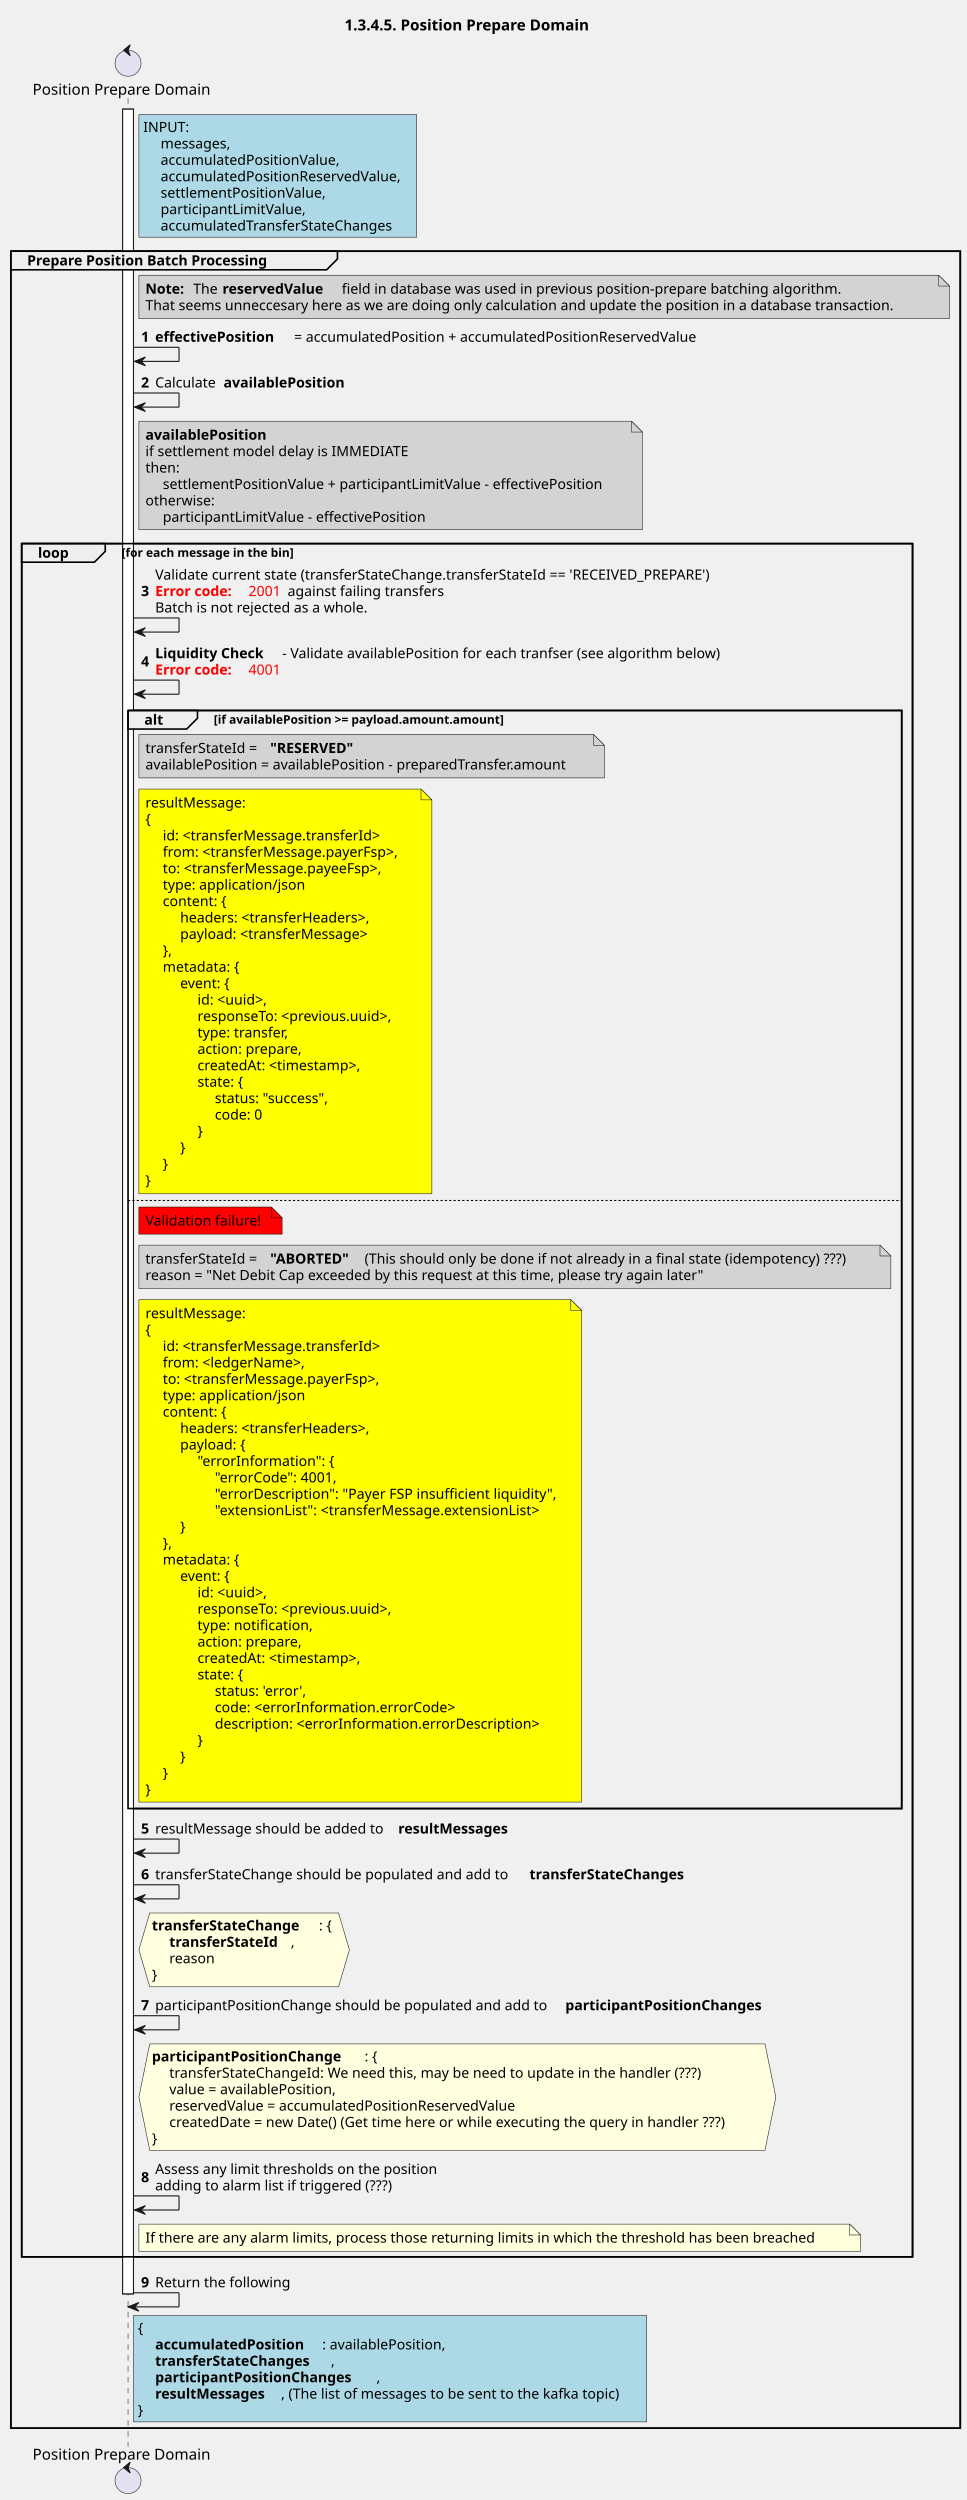
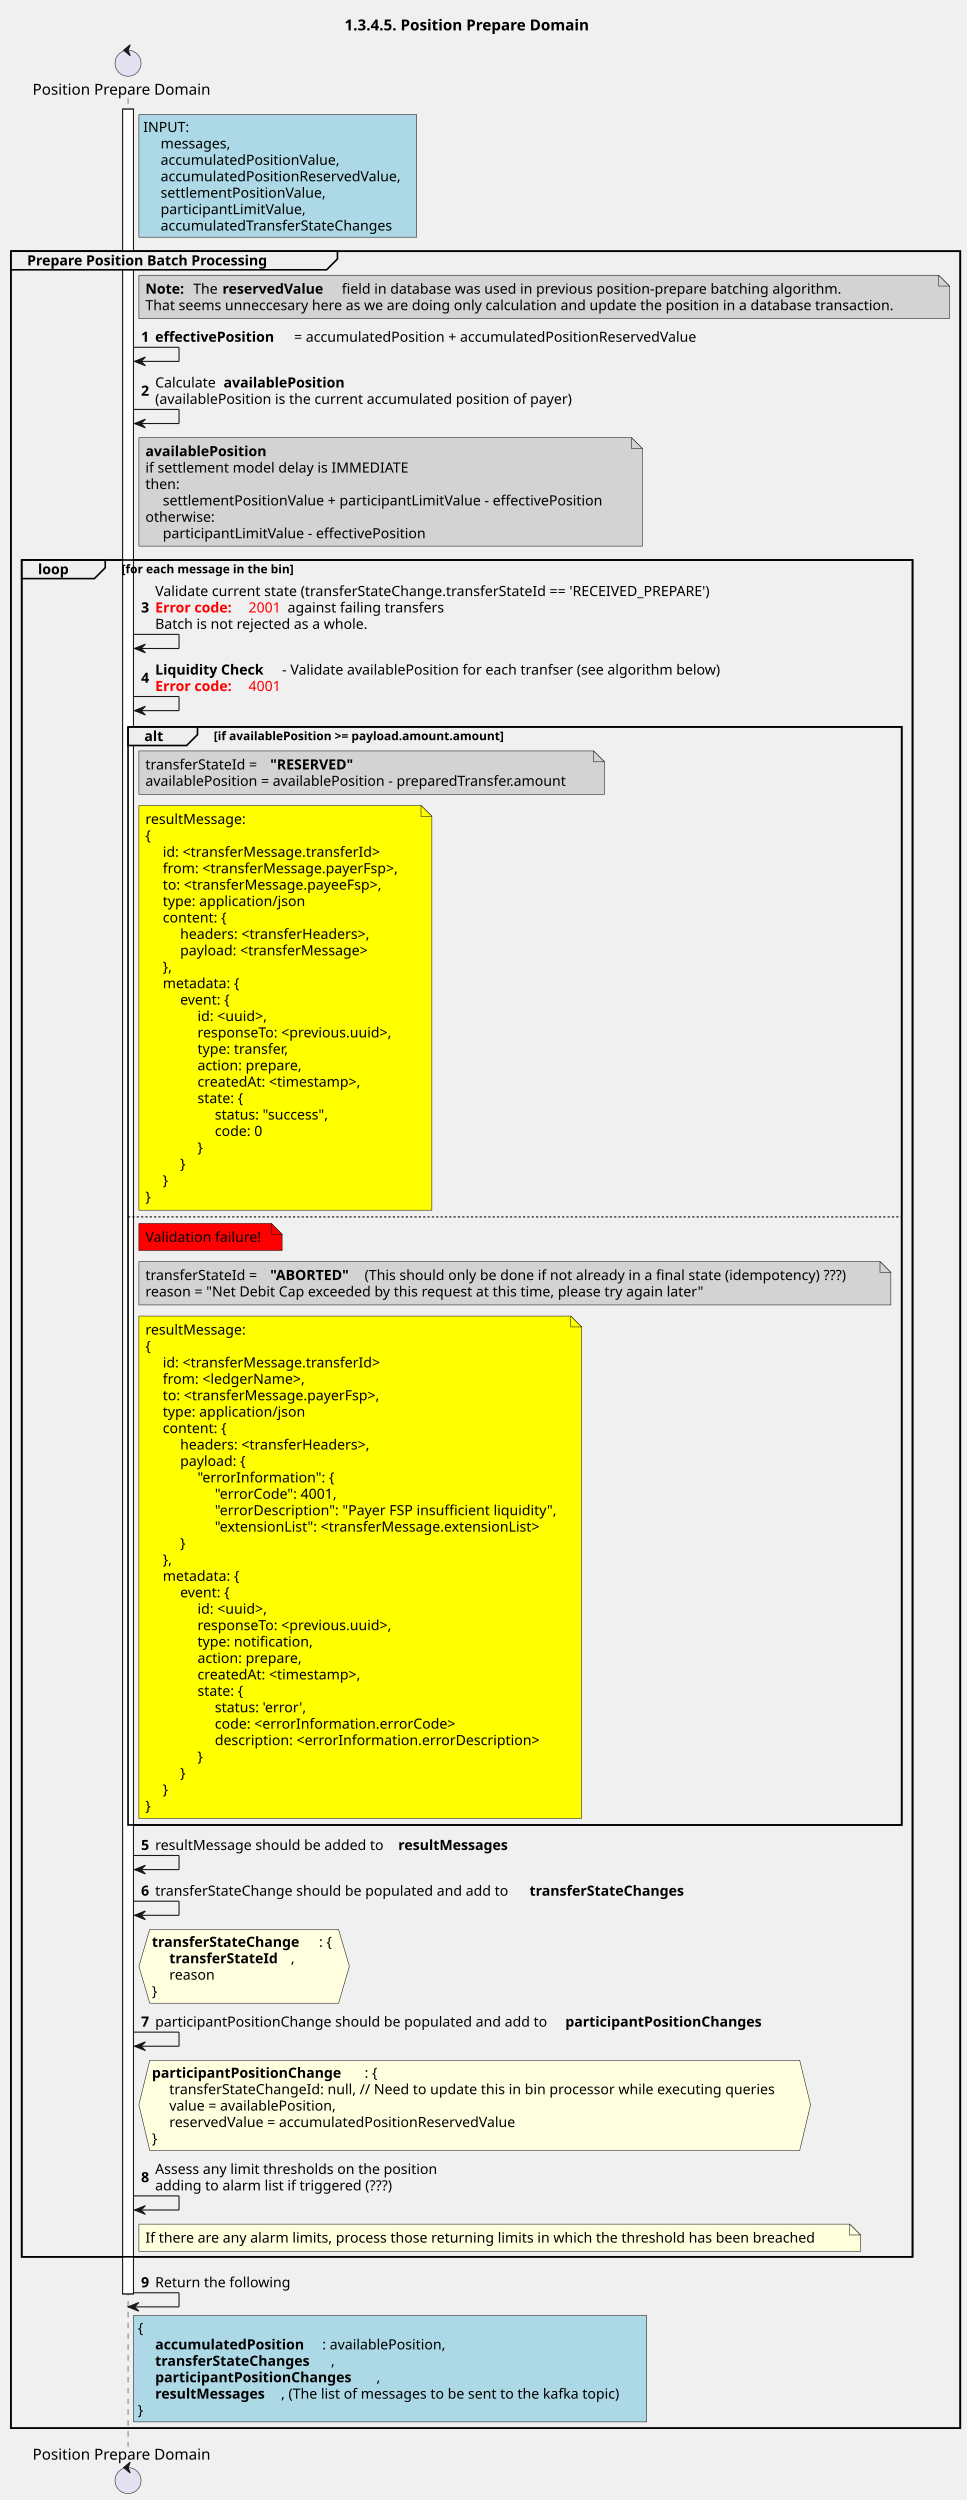
<svg xmlns="http://www.w3.org/2000/svg" contentStyleType="text/css" height="2304px" preserveAspectRatio="none" style="width:891px;height:2304px;background:#FFFFFF;" version="1.1" viewBox="0 0 891 2304" width="891px" zoomAndPan="magnify">
  <defs />
  <g>
    <text fill="#000000" font-family="sans-serif" font-size="14" font-weight="bold" lengthAdjust="spacing" textLength="259" x="317.5" y="27.995">1.3.4.5. Position Prepare Domain</text>
    <rect fill="#FFFFFF" height="2013.414" style="stroke:#181818;stroke-width:1.0;" width="10" x="113" y="100.594" />
    <rect fill="none" height="2006.281" style="stroke:#000000;stroke-width:1.5;" width="875" x="10" y="231.523" />
-     <rect fill="none" height="1578.891" style="stroke:#000000;stroke-width:1.5;" width="821" x="20" y="500.984" />
-     <rect fill="none" height="1011.969" style="stroke:#000000;stroke-width:1.5;" width="713" x="118" y="654.781" />
+     <rect fill="none" height="1563.758" style="stroke:#000000;stroke-width:1.5;" width="821" x="20" y="516.117" />
+     <rect fill="none" height="1011.969" style="stroke:#000000;stroke-width:1.5;" width="713" x="118" y="669.914" />
    <line style="stroke:#181818;stroke-width:0.5;stroke-dasharray:5.0,5.0;" x1="118" x2="118" y1="90.594" y2="2254.805" />
    <text fill="#000000" font-family="sans-serif" font-size="14" lengthAdjust="spacing" textLength="170" x="30" y="87.292">Position Prepare Domain</text>
    <ellipse cx="118" cy="58.297" fill="#E2E2F0" rx="12" ry="12" style="stroke:#181818;stroke-width:0.5;" />
    <polygon fill="#181818" points="114,46.297,120,41.297,118,46.297,120,51.297,114,46.297" style="stroke:#181818;stroke-width:1.0;" />
    <text fill="#000000" font-family="sans-serif" font-size="14" lengthAdjust="spacing" textLength="170" x="30" y="2266.8">Position Prepare Domain</text>
    <ellipse cx="118" cy="2286.102" fill="#E2E2F0" rx="12" ry="12" style="stroke:#181818;stroke-width:0.5;" />
    <polygon fill="#181818" points="114,2274.102,120,2269.102,118,2274.102,120,2279.102,114,2274.102" style="stroke:#181818;stroke-width:1.0;" />
    <rect fill="#FFFFFF" height="2013.414" style="stroke:#181818;stroke-width:1.0;" width="10" x="113" y="100.594" />
    <rect fill="#ADD8E6" height="113" style="stroke:#181818;stroke-width:0.5;" width="256" x="128" y="105.594" />
    <text fill="#000000" font-family="sans-serif" font-size="13" lengthAdjust="spacing" textLength="42" x="132" y="121.661">INPUT:</text>
    <text fill="#000000" font-family="sans-serif" font-size="13" lengthAdjust="spacing" textLength="70" x="148" y="136.793">messages,</text>
    <text fill="#000000" font-family="sans-serif" font-size="13" lengthAdjust="spacing" textLength="173" x="148" y="151.926">accumulatedPositionValue,</text>
    <text fill="#000000" font-family="sans-serif" font-size="13" lengthAdjust="spacing" textLength="232" x="148" y="167.059">accumulatedPositionReservedValue,</text>
    <text fill="#000000" font-family="sans-serif" font-size="13" lengthAdjust="spacing" textLength="160" x="148" y="182.192">settlementPositionValue,</text>
    <text fill="#000000" font-family="sans-serif" font-size="13" lengthAdjust="spacing" textLength="139" x="148" y="197.325">participantLimitValue,</text>
    <text fill="#000000" font-family="sans-serif" font-size="13" lengthAdjust="spacing" textLength="226" x="148" y="212.458">accumulatedTransferStateChanges</text>
    <path d="M10,231.523 L311,231.523 L311,238.656 L301,248.656 L10,248.656 L10,231.523 " fill="#EEEEEE" style="stroke:#000000;stroke-width:1.5;" />
    <rect fill="none" height="2006.281" style="stroke:#000000;stroke-width:1.5;" width="875" x="10" y="231.523" />
    <text fill="#000000" font-family="sans-serif" font-size="13" font-weight="bold" lengthAdjust="spacing" textLength="256" x="25" y="244.59">Prepare Position Batch Processing</text>
    <path d="M128,253.656 L128,293.656 L875,293.656 L875,263.656 L865,253.656 L128,253.656 " fill="#D3D3D3" style="stroke:#181818;stroke-width:0.5;" />
    <path d="M865,253.656 L865,263.656 L875,263.656 L865,253.656 " fill="#D3D3D3" style="stroke:#181818;stroke-width:0.5;" />
    <text fill="#000000" font-family="sans-serif" font-size="13" font-weight="bold" lengthAdjust="spacing" textLength="40" x="134" y="270.723">Note:</text>
    <text fill="#000000" font-family="sans-serif" font-size="13" lengthAdjust="spacing" textLength="23" x="178" y="270.723">The</text>
    <text fill="#000000" font-family="sans-serif" font-size="13" font-weight="bold" lengthAdjust="spacing" textLength="106" x="205" y="270.723">reservedValue</text>
    <text fill="#000000" font-family="sans-serif" font-size="13" lengthAdjust="spacing" textLength="478" x="315" y="270.723">field in database was used in previous position-prepare batching algorithm.</text>
    <text fill="#000000" font-family="sans-serif" font-size="13" lengthAdjust="spacing" textLength="726" x="134" y="285.856">That seems unneccesary here as we are doing only calculation and update the position in a database transaction.</text>
    <line style="stroke:#181818;stroke-width:1.0;" x1="123" x2="165" y1="320.055" y2="320.055" />
    <line style="stroke:#181818;stroke-width:1.0;" x1="165" x2="165" y1="320.055" y2="333.055" />
    <line style="stroke:#181818;stroke-width:1.0;" x1="124" x2="165" y1="333.055" y2="333.055" />
    <polygon fill="#181818" points="134,329.055,124,333.055,134,337.055,130,333.055" style="stroke:#181818;stroke-width:1.0;" />
    <text fill="#000000" font-family="sans-serif" font-size="13" font-weight="bold" lengthAdjust="spacing" textLength="9" x="130" y="314.989">1</text>
    <text fill="#000000" font-family="sans-serif" font-size="13" font-weight="bold" lengthAdjust="spacing" textLength="124" x="143" y="314.989">effectivePosition</text>
    <text fill="#000000" font-family="sans-serif" font-size="13" lengthAdjust="spacing" textLength="395" x="271" y="314.989">= accumulatedPosition + accumulatedPositionReservedValue</text>
-     <line style="stroke:#181818;stroke-width:1.0;" x1="123" x2="165" y1="362.188" y2="362.188" />
-     <line style="stroke:#181818;stroke-width:1.0;" x1="165" x2="165" y1="362.188" y2="375.188" />
-     <line style="stroke:#181818;stroke-width:1.0;" x1="124" x2="165" y1="375.188" y2="375.188" />
-     <polygon fill="#181818" points="134,371.188,124,375.188,134,379.188,130,375.188" style="stroke:#181818;stroke-width:1.0;" />
-     <text fill="#000000" font-family="sans-serif" font-size="13" font-weight="bold" lengthAdjust="spacing" textLength="9" x="130" y="357.122">2</text>
+     <line style="stroke:#181818;stroke-width:1.0;" x1="123" x2="165" y1="377.32" y2="377.32" />
+     <line style="stroke:#181818;stroke-width:1.0;" x1="165" x2="165" y1="377.32" y2="390.32" />
+     <line style="stroke:#181818;stroke-width:1.0;" x1="124" x2="165" y1="390.32" y2="390.32" />
+     <polygon fill="#181818" points="134,386.32,124,390.32,134,394.32,130,390.32" style="stroke:#181818;stroke-width:1.0;" />
+     <text fill="#000000" font-family="sans-serif" font-size="13" font-weight="bold" lengthAdjust="spacing" textLength="9" x="130" y="364.688">2</text>
    <text fill="#000000" font-family="sans-serif" font-size="13" lengthAdjust="spacing" textLength="59" x="143" y="357.122">Calculate</text>
    <text fill="#000000" font-family="sans-serif" font-size="13" font-weight="bold" lengthAdjust="spacing" textLength="125" x="206" y="357.122">availablePosition</text>
-     <path d="M128,388.188 L128,488.188 L592,488.188 L592,398.188 L582,388.188 L128,388.188 " fill="#D3D3D3" style="stroke:#181818;stroke-width:0.5;" />
-     <path d="M582,388.188 L582,398.188 L592,398.188 L582,388.188 " fill="#D3D3D3" style="stroke:#181818;stroke-width:0.5;" />
-     <text fill="#000000" font-family="sans-serif" font-size="13" font-weight="bold" lengthAdjust="spacing" textLength="125" x="134" y="405.254">availablePosition</text>
-     <text fill="#000000" font-family="sans-serif" font-size="13" lengthAdjust="spacing" textLength="251" x="134" y="420.387">if settlement model delay is IMMEDIATE</text>
-     <text fill="#000000" font-family="sans-serif" font-size="13" lengthAdjust="spacing" textLength="33" x="134" y="435.52">then:</text>
-     <text fill="#000000" font-family="sans-serif" font-size="13" lengthAdjust="spacing" textLength="427" x="150" y="450.653">settlementPositionValue + participantLimitValue - effectivePosition</text>
-     <text fill="#000000" font-family="sans-serif" font-size="13" lengthAdjust="spacing" textLength="65" x="134" y="465.786">otherwise:</text>
-     <text fill="#000000" font-family="sans-serif" font-size="13" lengthAdjust="spacing" textLength="252" x="150" y="480.918">participantLimitValue - effectivePosition</text>
-     <path d="M20,500.984 L97,500.984 L97,508.117 L87,518.117 L20,518.117 L20,500.984 " fill="#EEEEEE" style="stroke:#000000;stroke-width:1.5;" />
-     <rect fill="none" height="1578.891" style="stroke:#000000;stroke-width:1.5;" width="821" x="20" y="500.984" />
-     <text fill="#000000" font-family="sans-serif" font-size="13" font-weight="bold" lengthAdjust="spacing" textLength="32" x="35" y="514.051">loop</text>
-     <text fill="#000000" font-family="sans-serif" font-size="11" font-weight="bold" lengthAdjust="spacing" textLength="189" x="112" y="513.195">[for each message in the bin]</text>
-     <line style="stroke:#181818;stroke-width:1.0;" x1="123" x2="165" y1="569.516" y2="569.516" />
-     <line style="stroke:#181818;stroke-width:1.0;" x1="165" x2="165" y1="569.516" y2="582.516" />
-     <line style="stroke:#181818;stroke-width:1.0;" x1="124" x2="165" y1="582.516" y2="582.516" />
-     <polygon fill="#181818" points="134,578.516,124,582.516,134,586.516,130,582.516" style="stroke:#181818;stroke-width:1.0;" />
-     <text fill="#000000" font-family="sans-serif" font-size="13" font-weight="bold" lengthAdjust="spacing" textLength="9" x="130" y="549.317">3</text>
-     <text fill="#000000" font-family="sans-serif" font-size="13" lengthAdjust="spacing" textLength="550" x="143" y="534.184">Validate current state (transferStateChange.transferStateId == 'RECEIVED_PREPARE')</text>
-     <text fill="#FF0000" font-family="sans-serif" font-size="13" font-weight="bold" lengthAdjust="spacing" textLength="82" x="143" y="549.317">Error code:</text>
-     <text fill="#FF0000" font-family="sans-serif" font-size="13" lengthAdjust="spacing" textLength="32" x="229" y="549.317">2001</text>
-     <text fill="#000000" font-family="sans-serif" font-size="13" lengthAdjust="spacing" textLength="149" x="265" y="549.317">against failing transfers</text>
-     <text fill="#000000" font-family="sans-serif" font-size="13" lengthAdjust="spacing" textLength="207" x="143" y="564.45">Batch is not rejected as a whole.</text>
-     <line style="stroke:#181818;stroke-width:1.0;" x1="123" x2="165" y1="626.781" y2="626.781" />
-     <line style="stroke:#181818;stroke-width:1.0;" x1="165" x2="165" y1="626.781" y2="639.781" />
-     <line style="stroke:#181818;stroke-width:1.0;" x1="124" x2="165" y1="639.781" y2="639.781" />
-     <polygon fill="#181818" points="134,635.781,124,639.781,134,643.781,130,639.781" style="stroke:#181818;stroke-width:1.0;" />
-     <text fill="#000000" font-family="sans-serif" font-size="13" font-weight="bold" lengthAdjust="spacing" textLength="9" x="130" y="614.149">4</text>
-     <text fill="#000000" font-family="sans-serif" font-size="13" font-weight="bold" lengthAdjust="spacing" textLength="113" x="143" y="606.582">Liquidity Check</text>
-     <text fill="#000000" font-family="sans-serif" font-size="13" lengthAdjust="spacing" textLength="423" x="260" y="606.582">- Validate availablePosition for each tranfser (see algorithm below)</text>
-     <text fill="#FF0000" font-family="sans-serif" font-size="13" font-weight="bold" lengthAdjust="spacing" textLength="82" x="143" y="621.715">Error code:</text>
-     <text fill="#FF0000" font-family="sans-serif" font-size="13" lengthAdjust="spacing" textLength="32" x="229" y="621.715">4001</text>
-     <path d="M118,654.781 L182,654.781 L182,661.914 L172,671.914 L118,671.914 L118,654.781 " fill="#EEEEEE" style="stroke:#000000;stroke-width:1.5;" />
-     <rect fill="none" height="1011.969" style="stroke:#000000;stroke-width:1.5;" width="713" x="118" y="654.781" />
-     <text fill="#000000" font-family="sans-serif" font-size="13" font-weight="bold" lengthAdjust="spacing" textLength="19" x="133" y="667.848">alt</text>
-     <text fill="#000000" font-family="sans-serif" font-size="11" font-weight="bold" lengthAdjust="spacing" textLength="315" x="197" y="666.992">[if availablePosition &gt;= payload.amount.amount]</text>
-     <path d="M128,676.914 L128,716.914 L557,716.914 L557,686.914 L547,676.914 L128,676.914 " fill="#D3D3D3" style="stroke:#181818;stroke-width:0.5;" />
-     <path d="M547,676.914 L547,686.914 L557,686.914 L547,676.914 " fill="#D3D3D3" style="stroke:#181818;stroke-width:0.5;" />
-     <text fill="#000000" font-family="sans-serif" font-size="13" lengthAdjust="spacing" textLength="111" x="134" y="693.981">transferStateId =</text>
-     <text fill="#000000" font-family="sans-serif" font-size="13" font-weight="bold" lengthAdjust="spacing" textLength="91" x="249" y="693.981">"RESERVED"</text>
-     <text fill="#000000" font-family="sans-serif" font-size="13" lengthAdjust="spacing" textLength="408" x="134" y="709.114">availablePosition = availablePosition - preparedTransfer.amount</text>
-     <path d="M128,727.18 L128,1100.18 L398,1100.18 L398,737.18 L388,727.18 L128,727.18 " fill="#FFFF00" style="stroke:#181818;stroke-width:0.5;" />
-     <path d="M388,727.18 L388,737.18 L398,737.18 L388,727.18 " fill="#FFFF00" style="stroke:#181818;stroke-width:0.5;" />
-     <text fill="#000000" font-family="sans-serif" font-size="13" lengthAdjust="spacing" textLength="97" x="134" y="744.247">resultMessage:</text>
-     <text fill="#000000" font-family="sans-serif" font-size="13" lengthAdjust="spacing" textLength="8" x="134" y="759.379">{</text>
-     <text fill="#000000" font-family="sans-serif" font-size="13" lengthAdjust="spacing" textLength="213" x="150" y="774.512">id: &lt;transferMessage.transferId&gt;</text>
-     <text fill="#000000" font-family="sans-serif" font-size="13" lengthAdjust="spacing" textLength="233" x="150" y="789.645">from: &lt;transferMessage.payerFsp&gt;,</text>
-     <text fill="#000000" font-family="sans-serif" font-size="13" lengthAdjust="spacing" textLength="219" x="150" y="804.778">to: &lt;transferMessage.payeeFsp&gt;,</text>
-     <text fill="#000000" font-family="sans-serif" font-size="13" lengthAdjust="spacing" textLength="135" x="150" y="819.911">type: application/json</text>
-     <text fill="#000000" font-family="sans-serif" font-size="13" lengthAdjust="spacing" textLength="65" x="150" y="835.043">content: {</text>
-     <text fill="#000000" font-family="sans-serif" font-size="13" lengthAdjust="spacing" textLength="190" x="166" y="850.176">headers: &lt;transferHeaders&gt;,</text>
-     <text fill="#000000" font-family="sans-serif" font-size="13" lengthAdjust="spacing" textLength="187" x="166" y="865.309">payload: &lt;transferMessage&gt;</text>
-     <text fill="#000000" font-family="sans-serif" font-size="13" lengthAdjust="spacing" textLength="12" x="150" y="880.442">},</text>
-     <text fill="#000000" font-family="sans-serif" font-size="13" lengthAdjust="spacing" textLength="79" x="150" y="895.575">metadata: {</text>
-     <text fill="#000000" font-family="sans-serif" font-size="13" lengthAdjust="spacing" textLength="52" x="166" y="910.707">event: {</text>
-     <text fill="#000000" font-family="sans-serif" font-size="13" lengthAdjust="spacing" textLength="72" x="182" y="925.84">id: &lt;uuid&gt;,</text>
-     <text fill="#000000" font-family="sans-serif" font-size="13" lengthAdjust="spacing" textLength="193" x="182" y="940.973">responseTo: &lt;previous.uuid&gt;,</text>
-     <text fill="#000000" font-family="sans-serif" font-size="13" lengthAdjust="spacing" textLength="90" x="182" y="956.106">type: transfer,</text>
-     <text fill="#000000" font-family="sans-serif" font-size="13" lengthAdjust="spacing" textLength="101" x="182" y="971.239">action: prepare,</text>
-     <text fill="#000000" font-family="sans-serif" font-size="13" lengthAdjust="spacing" textLength="167" x="182" y="986.372">createdAt: &lt;timestamp&gt;,</text>
-     <text fill="#000000" font-family="sans-serif" font-size="13" lengthAdjust="spacing" textLength="49" x="182" y="1001.504">state: {</text>
-     <text fill="#000000" font-family="sans-serif" font-size="13" lengthAdjust="spacing" textLength="113" x="198" y="1016.637">status: "success",</text>
-     <text fill="#000000" font-family="sans-serif" font-size="13" lengthAdjust="spacing" textLength="47" x="198" y="1031.77">code: 0</text>
-     <text fill="#000000" font-family="sans-serif" font-size="13" lengthAdjust="spacing" textLength="8" x="182" y="1046.903">}</text>
-     <text fill="#000000" font-family="sans-serif" font-size="13" lengthAdjust="spacing" textLength="8" x="166" y="1062.036">}</text>
-     <text fill="#000000" font-family="sans-serif" font-size="13" lengthAdjust="spacing" textLength="8" x="150" y="1077.168">}</text>
-     <text fill="#000000" font-family="sans-serif" font-size="13" lengthAdjust="spacing" textLength="8" x="134" y="1092.301">}</text>
-     <line style="stroke:#000000;stroke-width:1.0;stroke-dasharray:2.0,2.0;" x1="118" x2="831" y1="1106.367" y2="1106.367" />
-     <path d="M128,1112.367 L128,1137.367 L260,1137.367 L260,1122.367 L250,1112.367 L128,1112.367 " fill="#FF0000" style="stroke:#181818;stroke-width:0.5;" />
-     <path d="M250,1112.367 L250,1122.367 L260,1122.367 L250,1112.367 " fill="#FF0000" style="stroke:#181818;stroke-width:0.5;" />
-     <text fill="#000000" font-family="sans-serif" font-size="13" lengthAdjust="spacing" textLength="111" x="134" y="1129.434">Validation failure!</text>
-     <path d="M128,1147.5 L128,1187.5 L821,1187.5 L821,1157.5 L811,1147.5 L128,1147.5 " fill="#D3D3D3" style="stroke:#181818;stroke-width:0.5;" />
-     <path d="M811,1147.5 L811,1157.5 L821,1157.5 L811,1147.5 " fill="#D3D3D3" style="stroke:#181818;stroke-width:0.5;" />
-     <text fill="#000000" font-family="sans-serif" font-size="13" lengthAdjust="spacing" textLength="111" x="134" y="1164.567">transferStateId =</text>
-     <text fill="#000000" font-family="sans-serif" font-size="13" font-weight="bold" lengthAdjust="spacing" textLength="83" x="249" y="1164.567">"ABORTED"</text>
-     <text fill="#000000" font-family="sans-serif" font-size="13" lengthAdjust="spacing" textLength="470" x="336" y="1164.567">(This should only be done if not already in a final state (idempotency) ???)</text>
-     <text fill="#000000" font-family="sans-serif" font-size="13" lengthAdjust="spacing" textLength="548" x="134" y="1179.7">reason = "Net Debit Cap exceeded by this request at this time, please try again later"</text>
-     <path d="M128,1197.766 L128,1660.766 L536,1660.766 L536,1207.766 L526,1197.766 L128,1197.766 " fill="#FFFF00" style="stroke:#181818;stroke-width:0.5;" />
-     <path d="M526,1197.766 L526,1207.766 L536,1207.766 L526,1197.766 " fill="#FFFF00" style="stroke:#181818;stroke-width:0.5;" />
-     <text fill="#000000" font-family="sans-serif" font-size="13" lengthAdjust="spacing" textLength="97" x="134" y="1214.832">resultMessage:</text>
-     <text fill="#000000" font-family="sans-serif" font-size="13" lengthAdjust="spacing" textLength="8" x="134" y="1229.965">{</text>
-     <text fill="#000000" font-family="sans-serif" font-size="13" lengthAdjust="spacing" textLength="213" x="150" y="1245.098">id: &lt;transferMessage.transferId&gt;</text>
-     <text fill="#000000" font-family="sans-serif" font-size="13" lengthAdjust="spacing" textLength="143" x="150" y="1260.231">from: &lt;ledgerName&gt;,</text>
-     <text fill="#000000" font-family="sans-serif" font-size="13" lengthAdjust="spacing" textLength="216" x="150" y="1275.364">to: &lt;transferMessage.payerFsp&gt;,</text>
-     <text fill="#000000" font-family="sans-serif" font-size="13" lengthAdjust="spacing" textLength="135" x="150" y="1290.497">type: application/json</text>
-     <text fill="#000000" font-family="sans-serif" font-size="13" lengthAdjust="spacing" textLength="65" x="150" y="1305.629">content: {</text>
-     <text fill="#000000" font-family="sans-serif" font-size="13" lengthAdjust="spacing" textLength="190" x="166" y="1320.762">headers: &lt;transferHeaders&gt;,</text>
-     <text fill="#000000" font-family="sans-serif" font-size="13" lengthAdjust="spacing" textLength="66" x="166" y="1335.895">payload: {</text>
-     <text fill="#000000" font-family="sans-serif" font-size="13" lengthAdjust="spacing" textLength="130" x="182" y="1351.028">"errorInformation": {</text>
-     <text fill="#000000" font-family="sans-serif" font-size="13" lengthAdjust="spacing" textLength="118" x="198" y="1366.161">"errorCode": 4001,</text>
-     <text fill="#000000" font-family="sans-serif" font-size="13" lengthAdjust="spacing" textLength="323" x="198" y="1381.293">"errorDescription": "Payer FSP insufficient liquidity",</text>
-     <text fill="#000000" font-family="sans-serif" font-size="13" lengthAdjust="spacing" textLength="319" x="198" y="1396.426">"extensionList": &lt;transferMessage.extensionList&gt;</text>
-     <text fill="#000000" font-family="sans-serif" font-size="13" lengthAdjust="spacing" textLength="8" x="166" y="1411.559">}</text>
-     <text fill="#000000" font-family="sans-serif" font-size="13" lengthAdjust="spacing" textLength="12" x="150" y="1426.692">},</text>
-     <text fill="#000000" font-family="sans-serif" font-size="13" lengthAdjust="spacing" textLength="79" x="150" y="1441.825">metadata: {</text>
-     <text fill="#000000" font-family="sans-serif" font-size="13" lengthAdjust="spacing" textLength="52" x="166" y="1456.957">event: {</text>
-     <text fill="#000000" font-family="sans-serif" font-size="13" lengthAdjust="spacing" textLength="72" x="182" y="1472.09">id: &lt;uuid&gt;,</text>
-     <text fill="#000000" font-family="sans-serif" font-size="13" lengthAdjust="spacing" textLength="193" x="182" y="1487.223">responseTo: &lt;previous.uuid&gt;,</text>
-     <text fill="#000000" font-family="sans-serif" font-size="13" lengthAdjust="spacing" textLength="110" x="182" y="1502.356">type: notification,</text>
-     <text fill="#000000" font-family="sans-serif" font-size="13" lengthAdjust="spacing" textLength="101" x="182" y="1517.489">action: prepare,</text>
-     <text fill="#000000" font-family="sans-serif" font-size="13" lengthAdjust="spacing" textLength="167" x="182" y="1532.622">createdAt: &lt;timestamp&gt;,</text>
-     <text fill="#000000" font-family="sans-serif" font-size="13" lengthAdjust="spacing" textLength="49" x="182" y="1547.754">state: {</text>
-     <text fill="#000000" font-family="sans-serif" font-size="13" lengthAdjust="spacing" textLength="89" x="198" y="1562.887">status: 'error',</text>
-     <text fill="#000000" font-family="sans-serif" font-size="13" lengthAdjust="spacing" textLength="233" x="198" y="1578.02">code: &lt;errorInformation.errorCode&gt;</text>
-     <text fill="#000000" font-family="sans-serif" font-size="13" lengthAdjust="spacing" textLength="311" x="198" y="1593.153">description: &lt;errorInformation.errorDescription&gt;</text>
-     <text fill="#000000" font-family="sans-serif" font-size="13" lengthAdjust="spacing" textLength="8" x="182" y="1608.286">}</text>
-     <text fill="#000000" font-family="sans-serif" font-size="13" lengthAdjust="spacing" textLength="8" x="166" y="1623.418">}</text>
-     <text fill="#000000" font-family="sans-serif" font-size="13" lengthAdjust="spacing" textLength="8" x="150" y="1638.551">}</text>
-     <text fill="#000000" font-family="sans-serif" font-size="13" lengthAdjust="spacing" textLength="8" x="134" y="1653.684">}</text>
-     <line style="stroke:#181818;stroke-width:1.0;" x1="123" x2="165" y1="1694.883" y2="1694.883" />
-     <line style="stroke:#181818;stroke-width:1.0;" x1="165" x2="165" y1="1694.883" y2="1707.883" />
-     <line style="stroke:#181818;stroke-width:1.0;" x1="124" x2="165" y1="1707.883" y2="1707.883" />
-     <polygon fill="#181818" points="134,1703.883,124,1707.883,134,1711.883,130,1707.883" style="stroke:#181818;stroke-width:1.0;" />
-     <text fill="#000000" font-family="sans-serif" font-size="13" font-weight="bold" lengthAdjust="spacing" textLength="9" x="130" y="1689.817">5</text>
-     <text fill="#000000" font-family="sans-serif" font-size="13" lengthAdjust="spacing" textLength="220" x="143" y="1689.817">resultMessage should be added to</text>
-     <text fill="#000000" font-family="sans-serif" font-size="13" font-weight="bold" lengthAdjust="spacing" textLength="116" x="367" y="1689.817">resultMessages</text>
-     <line style="stroke:#181818;stroke-width:1.0;" x1="123" x2="165" y1="1737.016" y2="1737.016" />
-     <line style="stroke:#181818;stroke-width:1.0;" x1="165" x2="165" y1="1737.016" y2="1750.016" />
-     <line style="stroke:#181818;stroke-width:1.0;" x1="124" x2="165" y1="1750.016" y2="1750.016" />
-     <polygon fill="#181818" points="134,1746.016,124,1750.016,134,1754.016,130,1750.016" style="stroke:#181818;stroke-width:1.0;" />
-     <text fill="#000000" font-family="sans-serif" font-size="13" font-weight="bold" lengthAdjust="spacing" textLength="9" x="130" y="1731.95">6</text>
-     <text fill="#000000" font-family="sans-serif" font-size="13" lengthAdjust="spacing" textLength="341" x="143" y="1731.95">transferStateChange should be populated and add to</text>
-     <text fill="#000000" font-family="sans-serif" font-size="13" font-weight="bold" lengthAdjust="spacing" textLength="162" x="488" y="1731.95">transferStateChanges</text>
-     <polygon fill="#FFFFE0" points="138,1763.016,312,1763.016,322,1797.016,312,1831.016,138,1831.016,128,1797.016,138,1763.016" style="stroke:#181818;stroke-width:0.5;" />
-     <text fill="#000000" font-family="sans-serif" font-size="13" font-weight="bold" lengthAdjust="spacing" textLength="154" x="140" y="1779.082">transferStateChange</text>
-     <text fill="#000000" font-family="sans-serif" font-size="13" lengthAdjust="spacing" textLength="16" x="294" y="1779.082">: {</text>
-     <text fill="#000000" font-family="sans-serif" font-size="13" lengthAdjust="spacing" textLength="16" x="140" y="1794.215">    </text>
-     <text fill="#000000" font-family="sans-serif" font-size="13" font-weight="bold" lengthAdjust="spacing" textLength="112" x="156" y="1794.215">transferStateId</text>
-     <text fill="#000000" font-family="sans-serif" font-size="13" lengthAdjust="spacing" textLength="4" x="268" y="1794.215">,</text>
-     <text fill="#000000" font-family="sans-serif" font-size="13" lengthAdjust="spacing" textLength="44" x="156" y="1809.348">reason</text>
-     <text fill="#000000" font-family="sans-serif" font-size="13" lengthAdjust="spacing" textLength="8" x="140" y="1824.481">}</text>
-     <line style="stroke:#181818;stroke-width:1.0;" x1="123" x2="165" y1="1857.68" y2="1857.68" />
-     <line style="stroke:#181818;stroke-width:1.0;" x1="165" x2="165" y1="1857.68" y2="1870.68" />
-     <line style="stroke:#181818;stroke-width:1.0;" x1="124" x2="165" y1="1870.68" y2="1870.68" />
-     <polygon fill="#181818" points="134,1866.68,124,1870.68,134,1874.68,130,1870.68" style="stroke:#181818;stroke-width:1.0;" />
-     <text fill="#000000" font-family="sans-serif" font-size="13" font-weight="bold" lengthAdjust="spacing" textLength="9" x="130" y="1852.614">7</text>
-     <text fill="#000000" font-family="sans-serif" font-size="13" lengthAdjust="spacing" textLength="374" x="143" y="1852.614">participantPositionChange should be populated and add to</text>
-     <text fill="#000000" font-family="sans-serif" font-size="13" font-weight="bold" lengthAdjust="spacing" textLength="204" x="521" y="1852.614">participantPositionChanges</text>
-     <polygon fill="#FFFFE0" points="138,1883.68,705,1883.68,715,1932.68,705,1981.68,138,1981.68,128,1932.68,138,1883.68" style="stroke:#181818;stroke-width:0.5;" />
-     <text fill="#000000" font-family="sans-serif" font-size="13" font-weight="bold" lengthAdjust="spacing" textLength="196" x="140" y="1899.747">participantPositionChange</text>
-     <text fill="#000000" font-family="sans-serif" font-size="13" lengthAdjust="spacing" textLength="16" x="336" y="1899.747">: {</text>
-     <text fill="#000000" font-family="sans-serif" font-size="13" lengthAdjust="spacing" textLength="520" x="156" y="1914.879">transferStateChangeId: We need this, may be need to update in the handler (???)</text>
-     <text fill="#000000" font-family="sans-serif" font-size="13" lengthAdjust="spacing" textLength="163" x="156" y="1930.012">value = availablePosition,</text>
-     <text fill="#000000" font-family="sans-serif" font-size="13" lengthAdjust="spacing" textLength="339" x="156" y="1945.145">reservedValue = accumulatedPositionReservedValue</text>
-     <text fill="#000000" font-family="sans-serif" font-size="13" lengthAdjust="spacing" textLength="547" x="156" y="1960.278">createdDate = new Date() (Get time here or while executing the query in handler ???)</text>
+     <text fill="#000000" font-family="sans-serif" font-size="13" lengthAdjust="spacing" textLength="4" x="331" y="357.122"> </text>
+     <text fill="#000000" font-family="sans-serif" font-size="13" lengthAdjust="spacing" textLength="402" x="143" y="372.254">(availablePosition is the current accumulated position of payer)</text>
+     <path d="M128,403.32 L128,503.32 L592,503.32 L592,413.32 L582,403.32 L128,403.32 " fill="#D3D3D3" style="stroke:#181818;stroke-width:0.5;" />
+     <path d="M582,403.32 L582,413.32 L592,413.32 L582,403.32 " fill="#D3D3D3" style="stroke:#181818;stroke-width:0.5;" />
+     <text fill="#000000" font-family="sans-serif" font-size="13" font-weight="bold" lengthAdjust="spacing" textLength="125" x="134" y="420.387">availablePosition</text>
+     <text fill="#000000" font-family="sans-serif" font-size="13" lengthAdjust="spacing" textLength="251" x="134" y="435.52">if settlement model delay is IMMEDIATE</text>
+     <text fill="#000000" font-family="sans-serif" font-size="13" lengthAdjust="spacing" textLength="33" x="134" y="450.653">then:</text>
+     <text fill="#000000" font-family="sans-serif" font-size="13" lengthAdjust="spacing" textLength="427" x="150" y="465.786">settlementPositionValue + participantLimitValue - effectivePosition</text>
+     <text fill="#000000" font-family="sans-serif" font-size="13" lengthAdjust="spacing" textLength="65" x="134" y="480.918">otherwise:</text>
+     <text fill="#000000" font-family="sans-serif" font-size="13" lengthAdjust="spacing" textLength="252" x="150" y="496.051">participantLimitValue - effectivePosition</text>
+     <path d="M20,516.117 L97,516.117 L97,523.25 L87,533.25 L20,533.25 L20,516.117 " fill="#EEEEEE" style="stroke:#000000;stroke-width:1.5;" />
+     <rect fill="none" height="1563.758" style="stroke:#000000;stroke-width:1.5;" width="821" x="20" y="516.117" />
+     <text fill="#000000" font-family="sans-serif" font-size="13" font-weight="bold" lengthAdjust="spacing" textLength="32" x="35" y="529.184">loop</text>
+     <text fill="#000000" font-family="sans-serif" font-size="11" font-weight="bold" lengthAdjust="spacing" textLength="189" x="112" y="528.328">[for each message in the bin]</text>
+     <line style="stroke:#181818;stroke-width:1.0;" x1="123" x2="165" y1="584.648" y2="584.648" />
+     <line style="stroke:#181818;stroke-width:1.0;" x1="165" x2="165" y1="584.648" y2="597.648" />
+     <line style="stroke:#181818;stroke-width:1.0;" x1="124" x2="165" y1="597.648" y2="597.648" />
+     <polygon fill="#181818" points="134,593.648,124,597.648,134,601.648,130,597.648" style="stroke:#181818;stroke-width:1.0;" />
+     <text fill="#000000" font-family="sans-serif" font-size="13" font-weight="bold" lengthAdjust="spacing" textLength="9" x="130" y="564.45">3</text>
+     <text fill="#000000" font-family="sans-serif" font-size="13" lengthAdjust="spacing" textLength="550" x="143" y="549.317">Validate current state (transferStateChange.transferStateId == 'RECEIVED_PREPARE')</text>
+     <text fill="#FF0000" font-family="sans-serif" font-size="13" font-weight="bold" lengthAdjust="spacing" textLength="82" x="143" y="564.45">Error code:</text>
+     <text fill="#FF0000" font-family="sans-serif" font-size="13" lengthAdjust="spacing" textLength="32" x="229" y="564.45">2001</text>
+     <text fill="#000000" font-family="sans-serif" font-size="13" lengthAdjust="spacing" textLength="149" x="265" y="564.45">against failing transfers</text>
+     <text fill="#000000" font-family="sans-serif" font-size="13" lengthAdjust="spacing" textLength="207" x="143" y="579.582">Batch is not rejected as a whole.</text>
+     <line style="stroke:#181818;stroke-width:1.0;" x1="123" x2="165" y1="641.914" y2="641.914" />
+     <line style="stroke:#181818;stroke-width:1.0;" x1="165" x2="165" y1="641.914" y2="654.914" />
+     <line style="stroke:#181818;stroke-width:1.0;" x1="124" x2="165" y1="654.914" y2="654.914" />
+     <polygon fill="#181818" points="134,650.914,124,654.914,134,658.914,130,654.914" style="stroke:#181818;stroke-width:1.0;" />
+     <text fill="#000000" font-family="sans-serif" font-size="13" font-weight="bold" lengthAdjust="spacing" textLength="9" x="130" y="629.282">4</text>
+     <text fill="#000000" font-family="sans-serif" font-size="13" font-weight="bold" lengthAdjust="spacing" textLength="113" x="143" y="621.715">Liquidity Check</text>
+     <text fill="#000000" font-family="sans-serif" font-size="13" lengthAdjust="spacing" textLength="423" x="260" y="621.715">- Validate availablePosition for each tranfser (see algorithm below)</text>
+     <text fill="#FF0000" font-family="sans-serif" font-size="13" font-weight="bold" lengthAdjust="spacing" textLength="82" x="143" y="636.848">Error code:</text>
+     <text fill="#FF0000" font-family="sans-serif" font-size="13" lengthAdjust="spacing" textLength="32" x="229" y="636.848">4001</text>
+     <path d="M118,669.914 L182,669.914 L182,677.047 L172,687.047 L118,687.047 L118,669.914 " fill="#EEEEEE" style="stroke:#000000;stroke-width:1.5;" />
+     <rect fill="none" height="1011.969" style="stroke:#000000;stroke-width:1.5;" width="713" x="118" y="669.914" />
+     <text fill="#000000" font-family="sans-serif" font-size="13" font-weight="bold" lengthAdjust="spacing" textLength="19" x="133" y="682.981">alt</text>
+     <text fill="#000000" font-family="sans-serif" font-size="11" font-weight="bold" lengthAdjust="spacing" textLength="315" x="197" y="682.125">[if availablePosition &gt;= payload.amount.amount]</text>
+     <path d="M128,692.047 L128,732.047 L557,732.047 L557,702.047 L547,692.047 L128,692.047 " fill="#D3D3D3" style="stroke:#181818;stroke-width:0.5;" />
+     <path d="M547,692.047 L547,702.047 L557,702.047 L547,692.047 " fill="#D3D3D3" style="stroke:#181818;stroke-width:0.5;" />
+     <text fill="#000000" font-family="sans-serif" font-size="13" lengthAdjust="spacing" textLength="111" x="134" y="709.114">transferStateId =</text>
+     <text fill="#000000" font-family="sans-serif" font-size="13" font-weight="bold" lengthAdjust="spacing" textLength="91" x="249" y="709.114">"RESERVED"</text>
+     <text fill="#000000" font-family="sans-serif" font-size="13" lengthAdjust="spacing" textLength="408" x="134" y="724.247">availablePosition = availablePosition - preparedTransfer.amount</text>
+     <path d="M128,742.312 L128,1115.312 L398,1115.312 L398,752.312 L388,742.312 L128,742.312 " fill="#FFFF00" style="stroke:#181818;stroke-width:0.5;" />
+     <path d="M388,742.312 L388,752.312 L398,752.312 L388,742.312 " fill="#FFFF00" style="stroke:#181818;stroke-width:0.5;" />
+     <text fill="#000000" font-family="sans-serif" font-size="13" lengthAdjust="spacing" textLength="97" x="134" y="759.379">resultMessage:</text>
+     <text fill="#000000" font-family="sans-serif" font-size="13" lengthAdjust="spacing" textLength="8" x="134" y="774.512">{</text>
+     <text fill="#000000" font-family="sans-serif" font-size="13" lengthAdjust="spacing" textLength="213" x="150" y="789.645">id: &lt;transferMessage.transferId&gt;</text>
+     <text fill="#000000" font-family="sans-serif" font-size="13" lengthAdjust="spacing" textLength="233" x="150" y="804.778">from: &lt;transferMessage.payerFsp&gt;,</text>
+     <text fill="#000000" font-family="sans-serif" font-size="13" lengthAdjust="spacing" textLength="219" x="150" y="819.911">to: &lt;transferMessage.payeeFsp&gt;,</text>
+     <text fill="#000000" font-family="sans-serif" font-size="13" lengthAdjust="spacing" textLength="135" x="150" y="835.043">type: application/json</text>
+     <text fill="#000000" font-family="sans-serif" font-size="13" lengthAdjust="spacing" textLength="65" x="150" y="850.176">content: {</text>
+     <text fill="#000000" font-family="sans-serif" font-size="13" lengthAdjust="spacing" textLength="190" x="166" y="865.309">headers: &lt;transferHeaders&gt;,</text>
+     <text fill="#000000" font-family="sans-serif" font-size="13" lengthAdjust="spacing" textLength="187" x="166" y="880.442">payload: &lt;transferMessage&gt;</text>
+     <text fill="#000000" font-family="sans-serif" font-size="13" lengthAdjust="spacing" textLength="12" x="150" y="895.575">},</text>
+     <text fill="#000000" font-family="sans-serif" font-size="13" lengthAdjust="spacing" textLength="79" x="150" y="910.707">metadata: {</text>
+     <text fill="#000000" font-family="sans-serif" font-size="13" lengthAdjust="spacing" textLength="52" x="166" y="925.84">event: {</text>
+     <text fill="#000000" font-family="sans-serif" font-size="13" lengthAdjust="spacing" textLength="72" x="182" y="940.973">id: &lt;uuid&gt;,</text>
+     <text fill="#000000" font-family="sans-serif" font-size="13" lengthAdjust="spacing" textLength="193" x="182" y="956.106">responseTo: &lt;previous.uuid&gt;,</text>
+     <text fill="#000000" font-family="sans-serif" font-size="13" lengthAdjust="spacing" textLength="90" x="182" y="971.239">type: transfer,</text>
+     <text fill="#000000" font-family="sans-serif" font-size="13" lengthAdjust="spacing" textLength="101" x="182" y="986.372">action: prepare,</text>
+     <text fill="#000000" font-family="sans-serif" font-size="13" lengthAdjust="spacing" textLength="167" x="182" y="1001.504">createdAt: &lt;timestamp&gt;,</text>
+     <text fill="#000000" font-family="sans-serif" font-size="13" lengthAdjust="spacing" textLength="49" x="182" y="1016.637">state: {</text>
+     <text fill="#000000" font-family="sans-serif" font-size="13" lengthAdjust="spacing" textLength="113" x="198" y="1031.77">status: "success",</text>
+     <text fill="#000000" font-family="sans-serif" font-size="13" lengthAdjust="spacing" textLength="47" x="198" y="1046.903">code: 0</text>
+     <text fill="#000000" font-family="sans-serif" font-size="13" lengthAdjust="spacing" textLength="8" x="182" y="1062.036">}</text>
+     <text fill="#000000" font-family="sans-serif" font-size="13" lengthAdjust="spacing" textLength="8" x="166" y="1077.168">}</text>
+     <text fill="#000000" font-family="sans-serif" font-size="13" lengthAdjust="spacing" textLength="8" x="150" y="1092.301">}</text>
+     <text fill="#000000" font-family="sans-serif" font-size="13" lengthAdjust="spacing" textLength="8" x="134" y="1107.434">}</text>
+     <line style="stroke:#000000;stroke-width:1.0;stroke-dasharray:2.0,2.0;" x1="118" x2="831" y1="1121.5" y2="1121.5" />
+     <path d="M128,1127.5 L128,1152.5 L260,1152.5 L260,1137.5 L250,1127.5 L128,1127.5 " fill="#FF0000" style="stroke:#181818;stroke-width:0.5;" />
+     <path d="M250,1127.5 L250,1137.5 L260,1137.5 L250,1127.5 " fill="#FF0000" style="stroke:#181818;stroke-width:0.5;" />
+     <text fill="#000000" font-family="sans-serif" font-size="13" lengthAdjust="spacing" textLength="111" x="134" y="1144.567">Validation failure!</text>
+     <path d="M128,1162.633 L128,1202.633 L821,1202.633 L821,1172.633 L811,1162.633 L128,1162.633 " fill="#D3D3D3" style="stroke:#181818;stroke-width:0.5;" />
+     <path d="M811,1162.633 L811,1172.633 L821,1172.633 L811,1162.633 " fill="#D3D3D3" style="stroke:#181818;stroke-width:0.5;" />
+     <text fill="#000000" font-family="sans-serif" font-size="13" lengthAdjust="spacing" textLength="111" x="134" y="1179.7">transferStateId =</text>
+     <text fill="#000000" font-family="sans-serif" font-size="13" font-weight="bold" lengthAdjust="spacing" textLength="83" x="249" y="1179.7">"ABORTED"</text>
+     <text fill="#000000" font-family="sans-serif" font-size="13" lengthAdjust="spacing" textLength="470" x="336" y="1179.7">(This should only be done if not already in a final state (idempotency) ???)</text>
+     <text fill="#000000" font-family="sans-serif" font-size="13" lengthAdjust="spacing" textLength="548" x="134" y="1194.832">reason = "Net Debit Cap exceeded by this request at this time, please try again later"</text>
+     <path d="M128,1212.898 L128,1675.898 L536,1675.898 L536,1222.898 L526,1212.898 L128,1212.898 " fill="#FFFF00" style="stroke:#181818;stroke-width:0.5;" />
+     <path d="M526,1212.898 L526,1222.898 L536,1222.898 L526,1212.898 " fill="#FFFF00" style="stroke:#181818;stroke-width:0.5;" />
+     <text fill="#000000" font-family="sans-serif" font-size="13" lengthAdjust="spacing" textLength="97" x="134" y="1229.965">resultMessage:</text>
+     <text fill="#000000" font-family="sans-serif" font-size="13" lengthAdjust="spacing" textLength="8" x="134" y="1245.098">{</text>
+     <text fill="#000000" font-family="sans-serif" font-size="13" lengthAdjust="spacing" textLength="213" x="150" y="1260.231">id: &lt;transferMessage.transferId&gt;</text>
+     <text fill="#000000" font-family="sans-serif" font-size="13" lengthAdjust="spacing" textLength="143" x="150" y="1275.364">from: &lt;ledgerName&gt;,</text>
+     <text fill="#000000" font-family="sans-serif" font-size="13" lengthAdjust="spacing" textLength="216" x="150" y="1290.497">to: &lt;transferMessage.payerFsp&gt;,</text>
+     <text fill="#000000" font-family="sans-serif" font-size="13" lengthAdjust="spacing" textLength="135" x="150" y="1305.629">type: application/json</text>
+     <text fill="#000000" font-family="sans-serif" font-size="13" lengthAdjust="spacing" textLength="65" x="150" y="1320.762">content: {</text>
+     <text fill="#000000" font-family="sans-serif" font-size="13" lengthAdjust="spacing" textLength="190" x="166" y="1335.895">headers: &lt;transferHeaders&gt;,</text>
+     <text fill="#000000" font-family="sans-serif" font-size="13" lengthAdjust="spacing" textLength="66" x="166" y="1351.028">payload: {</text>
+     <text fill="#000000" font-family="sans-serif" font-size="13" lengthAdjust="spacing" textLength="130" x="182" y="1366.161">"errorInformation": {</text>
+     <text fill="#000000" font-family="sans-serif" font-size="13" lengthAdjust="spacing" textLength="118" x="198" y="1381.293">"errorCode": 4001,</text>
+     <text fill="#000000" font-family="sans-serif" font-size="13" lengthAdjust="spacing" textLength="323" x="198" y="1396.426">"errorDescription": "Payer FSP insufficient liquidity",</text>
+     <text fill="#000000" font-family="sans-serif" font-size="13" lengthAdjust="spacing" textLength="319" x="198" y="1411.559">"extensionList": &lt;transferMessage.extensionList&gt;</text>
+     <text fill="#000000" font-family="sans-serif" font-size="13" lengthAdjust="spacing" textLength="8" x="166" y="1426.692">}</text>
+     <text fill="#000000" font-family="sans-serif" font-size="13" lengthAdjust="spacing" textLength="12" x="150" y="1441.825">},</text>
+     <text fill="#000000" font-family="sans-serif" font-size="13" lengthAdjust="spacing" textLength="79" x="150" y="1456.957">metadata: {</text>
+     <text fill="#000000" font-family="sans-serif" font-size="13" lengthAdjust="spacing" textLength="52" x="166" y="1472.09">event: {</text>
+     <text fill="#000000" font-family="sans-serif" font-size="13" lengthAdjust="spacing" textLength="72" x="182" y="1487.223">id: &lt;uuid&gt;,</text>
+     <text fill="#000000" font-family="sans-serif" font-size="13" lengthAdjust="spacing" textLength="193" x="182" y="1502.356">responseTo: &lt;previous.uuid&gt;,</text>
+     <text fill="#000000" font-family="sans-serif" font-size="13" lengthAdjust="spacing" textLength="110" x="182" y="1517.489">type: notification,</text>
+     <text fill="#000000" font-family="sans-serif" font-size="13" lengthAdjust="spacing" textLength="101" x="182" y="1532.622">action: prepare,</text>
+     <text fill="#000000" font-family="sans-serif" font-size="13" lengthAdjust="spacing" textLength="167" x="182" y="1547.754">createdAt: &lt;timestamp&gt;,</text>
+     <text fill="#000000" font-family="sans-serif" font-size="13" lengthAdjust="spacing" textLength="49" x="182" y="1562.887">state: {</text>
+     <text fill="#000000" font-family="sans-serif" font-size="13" lengthAdjust="spacing" textLength="89" x="198" y="1578.02">status: 'error',</text>
+     <text fill="#000000" font-family="sans-serif" font-size="13" lengthAdjust="spacing" textLength="233" x="198" y="1593.153">code: &lt;errorInformation.errorCode&gt;</text>
+     <text fill="#000000" font-family="sans-serif" font-size="13" lengthAdjust="spacing" textLength="311" x="198" y="1608.286">description: &lt;errorInformation.errorDescription&gt;</text>
+     <text fill="#000000" font-family="sans-serif" font-size="13" lengthAdjust="spacing" textLength="8" x="182" y="1623.418">}</text>
+     <text fill="#000000" font-family="sans-serif" font-size="13" lengthAdjust="spacing" textLength="8" x="166" y="1638.551">}</text>
+     <text fill="#000000" font-family="sans-serif" font-size="13" lengthAdjust="spacing" textLength="8" x="150" y="1653.684">}</text>
+     <text fill="#000000" font-family="sans-serif" font-size="13" lengthAdjust="spacing" textLength="8" x="134" y="1668.817">}</text>
+     <line style="stroke:#181818;stroke-width:1.0;" x1="123" x2="165" y1="1710.016" y2="1710.016" />
+     <line style="stroke:#181818;stroke-width:1.0;" x1="165" x2="165" y1="1710.016" y2="1723.016" />
+     <line style="stroke:#181818;stroke-width:1.0;" x1="124" x2="165" y1="1723.016" y2="1723.016" />
+     <polygon fill="#181818" points="134,1719.016,124,1723.016,134,1727.016,130,1723.016" style="stroke:#181818;stroke-width:1.0;" />
+     <text fill="#000000" font-family="sans-serif" font-size="13" font-weight="bold" lengthAdjust="spacing" textLength="9" x="130" y="1704.95">5</text>
+     <text fill="#000000" font-family="sans-serif" font-size="13" lengthAdjust="spacing" textLength="220" x="143" y="1704.95">resultMessage should be added to</text>
+     <text fill="#000000" font-family="sans-serif" font-size="13" font-weight="bold" lengthAdjust="spacing" textLength="116" x="367" y="1704.95">resultMessages</text>
+     <line style="stroke:#181818;stroke-width:1.0;" x1="123" x2="165" y1="1752.148" y2="1752.148" />
+     <line style="stroke:#181818;stroke-width:1.0;" x1="165" x2="165" y1="1752.148" y2="1765.148" />
+     <line style="stroke:#181818;stroke-width:1.0;" x1="124" x2="165" y1="1765.148" y2="1765.148" />
+     <polygon fill="#181818" points="134,1761.148,124,1765.148,134,1769.148,130,1765.148" style="stroke:#181818;stroke-width:1.0;" />
+     <text fill="#000000" font-family="sans-serif" font-size="13" font-weight="bold" lengthAdjust="spacing" textLength="9" x="130" y="1747.082">6</text>
+     <text fill="#000000" font-family="sans-serif" font-size="13" lengthAdjust="spacing" textLength="341" x="143" y="1747.082">transferStateChange should be populated and add to</text>
+     <text fill="#000000" font-family="sans-serif" font-size="13" font-weight="bold" lengthAdjust="spacing" textLength="162" x="488" y="1747.082">transferStateChanges</text>
+     <polygon fill="#FFFFE0" points="138,1778.148,312,1778.148,322,1812.148,312,1846.148,138,1846.148,128,1812.148,138,1778.148" style="stroke:#181818;stroke-width:0.5;" />
+     <text fill="#000000" font-family="sans-serif" font-size="13" font-weight="bold" lengthAdjust="spacing" textLength="154" x="140" y="1794.215">transferStateChange</text>
+     <text fill="#000000" font-family="sans-serif" font-size="13" lengthAdjust="spacing" textLength="16" x="294" y="1794.215">: {</text>
+     <text fill="#000000" font-family="sans-serif" font-size="13" lengthAdjust="spacing" textLength="16" x="140" y="1809.348">    </text>
+     <text fill="#000000" font-family="sans-serif" font-size="13" font-weight="bold" lengthAdjust="spacing" textLength="112" x="156" y="1809.348">transferStateId</text>
+     <text fill="#000000" font-family="sans-serif" font-size="13" lengthAdjust="spacing" textLength="4" x="268" y="1809.348">,</text>
+     <text fill="#000000" font-family="sans-serif" font-size="13" lengthAdjust="spacing" textLength="44" x="156" y="1824.481">reason</text>
+     <text fill="#000000" font-family="sans-serif" font-size="13" lengthAdjust="spacing" textLength="8" x="140" y="1839.614">}</text>
+     <line style="stroke:#181818;stroke-width:1.0;" x1="123" x2="165" y1="1872.812" y2="1872.812" />
+     <line style="stroke:#181818;stroke-width:1.0;" x1="165" x2="165" y1="1872.812" y2="1885.812" />
+     <line style="stroke:#181818;stroke-width:1.0;" x1="124" x2="165" y1="1885.812" y2="1885.812" />
+     <polygon fill="#181818" points="134,1881.812,124,1885.812,134,1889.812,130,1885.812" style="stroke:#181818;stroke-width:1.0;" />
+     <text fill="#000000" font-family="sans-serif" font-size="13" font-weight="bold" lengthAdjust="spacing" textLength="9" x="130" y="1867.747">7</text>
+     <text fill="#000000" font-family="sans-serif" font-size="13" lengthAdjust="spacing" textLength="374" x="143" y="1867.747">participantPositionChange should be populated and add to</text>
+     <text fill="#000000" font-family="sans-serif" font-size="13" font-weight="bold" lengthAdjust="spacing" textLength="204" x="521" y="1867.747">participantPositionChanges</text>
+     <polygon fill="#FFFFE0" points="138,1898.812,737,1898.812,747,1939.812,737,1981.812,138,1981.812,128,1939.812,138,1898.812" style="stroke:#181818;stroke-width:0.5;" />
+     <text fill="#000000" font-family="sans-serif" font-size="13" font-weight="bold" lengthAdjust="spacing" textLength="196" x="140" y="1914.879">participantPositionChange</text>
+     <text fill="#000000" font-family="sans-serif" font-size="13" lengthAdjust="spacing" textLength="16" x="336" y="1914.879">: {</text>
+     <text fill="#000000" font-family="sans-serif" font-size="13" lengthAdjust="spacing" textLength="579" x="156" y="1930.012">transferStateChangeId: null, // Need to update this in bin processor while executing queries</text>
+     <text fill="#000000" font-family="sans-serif" font-size="13" lengthAdjust="spacing" textLength="163" x="156" y="1945.145">value = availablePosition,</text>
+     <text fill="#000000" font-family="sans-serif" font-size="13" lengthAdjust="spacing" textLength="339" x="156" y="1960.278">reservedValue = accumulatedPositionReservedValue</text>
    <text fill="#000000" font-family="sans-serif" font-size="13" lengthAdjust="spacing" textLength="8" x="140" y="1975.411">}</text>
    <line style="stroke:#181818;stroke-width:1.0;" x1="123" x2="165" y1="2023.742" y2="2023.742" />
    <line style="stroke:#181818;stroke-width:1.0;" x1="165" x2="165" y1="2023.742" y2="2036.742" />
    <line style="stroke:#181818;stroke-width:1.0;" x1="124" x2="165" y1="2036.742" y2="2036.742" />
    <polygon fill="#181818" points="134,2032.742,124,2036.742,134,2040.742,130,2036.742" style="stroke:#181818;stroke-width:1.0;" />
    <text fill="#000000" font-family="sans-serif" font-size="13" font-weight="bold" lengthAdjust="spacing" textLength="9" x="130" y="2011.11">8</text>
    <text fill="#000000" font-family="sans-serif" font-size="13" lengthAdjust="spacing" textLength="273" x="143" y="2003.543">Assess any limit thresholds on the position</text>
    <text fill="#000000" font-family="sans-serif" font-size="13" lengthAdjust="spacing" textLength="231" x="143" y="2018.676">adding to alarm list if triggered (???)</text>
    <path d="M128,2049.742 L128,2074.742 L793,2074.742 L793,2059.742 L783,2049.742 L128,2049.742 " fill="#FEFFDD" style="stroke:#181818;stroke-width:0.5;" />
    <path d="M783,2049.742 L783,2059.742 L793,2059.742 L783,2049.742 " fill="#FEFFDD" style="stroke:#181818;stroke-width:0.5;" />
    <text fill="#000000" font-family="sans-serif" font-size="13" lengthAdjust="spacing" textLength="644" x="134" y="2066.809">If there are any alarm limits, process those returning limits in which the threshold has been breached</text>
    <line style="stroke:#181818;stroke-width:1.0;" x1="123" x2="165" y1="2113.008" y2="2113.008" />
    <line style="stroke:#181818;stroke-width:1.0;" x1="165" x2="165" y1="2113.008" y2="2126.008" />
    <line style="stroke:#181818;stroke-width:1.0;" x1="118" x2="165" y1="2126.008" y2="2126.008" />
    <polygon fill="#181818" points="128,2122.008,118,2126.008,128,2130.008,124,2126.008" style="stroke:#181818;stroke-width:1.0;" />
    <text fill="#000000" font-family="sans-serif" font-size="13" font-weight="bold" lengthAdjust="spacing" textLength="9" x="130" y="2107.942">9</text>
    <text fill="#000000" font-family="sans-serif" font-size="13" lengthAdjust="spacing" textLength="125" x="143" y="2107.942">Return the following</text>
    <rect fill="#ADD8E6" height="98" style="stroke:#181818;stroke-width:0.5;" width="473" x="123" y="2134.008" />
    <text fill="#000000" font-family="sans-serif" font-size="13" lengthAdjust="spacing" textLength="8" x="127" y="2150.075">{</text>
    <text fill="#000000" font-family="sans-serif" font-size="13" lengthAdjust="spacing" textLength="16" x="127" y="2165.207">    </text>
    <text fill="#000000" font-family="sans-serif" font-size="13" font-weight="bold" lengthAdjust="spacing" textLength="154" x="143" y="2165.207">accumulatedPosition</text>
    <text fill="#000000" font-family="sans-serif" font-size="13" lengthAdjust="spacing" textLength="118" x="297" y="2165.207">: availablePosition,</text>
    <text fill="#000000" font-family="sans-serif" font-size="13" lengthAdjust="spacing" textLength="16" x="127" y="2180.34">    </text>
    <text fill="#000000" font-family="sans-serif" font-size="13" font-weight="bold" lengthAdjust="spacing" textLength="162" x="143" y="2180.34">transferStateChanges</text>
    <text fill="#000000" font-family="sans-serif" font-size="13" lengthAdjust="spacing" textLength="4" x="305" y="2180.34">,</text>
    <text fill="#000000" font-family="sans-serif" font-size="13" lengthAdjust="spacing" textLength="16" x="127" y="2195.473">    </text>
    <text fill="#000000" font-family="sans-serif" font-size="13" font-weight="bold" lengthAdjust="spacing" textLength="204" x="143" y="2195.473">participantPositionChanges</text>
    <text fill="#000000" font-family="sans-serif" font-size="13" lengthAdjust="spacing" textLength="4" x="347" y="2195.473">,</text>
    <text fill="#000000" font-family="sans-serif" font-size="13" lengthAdjust="spacing" textLength="16" x="127" y="2210.606">    </text>
    <text fill="#000000" font-family="sans-serif" font-size="13" font-weight="bold" lengthAdjust="spacing" textLength="116" x="143" y="2210.606">resultMessages</text>
    <text fill="#000000" font-family="sans-serif" font-size="13" lengthAdjust="spacing" textLength="333" x="259" y="2210.606">, (The list of messages to be sent to the kafka topic)</text>
    <text fill="#000000" font-family="sans-serif" font-size="13" lengthAdjust="spacing" textLength="8" x="127" y="2225.739">}</text>
  </g>
</svg>
